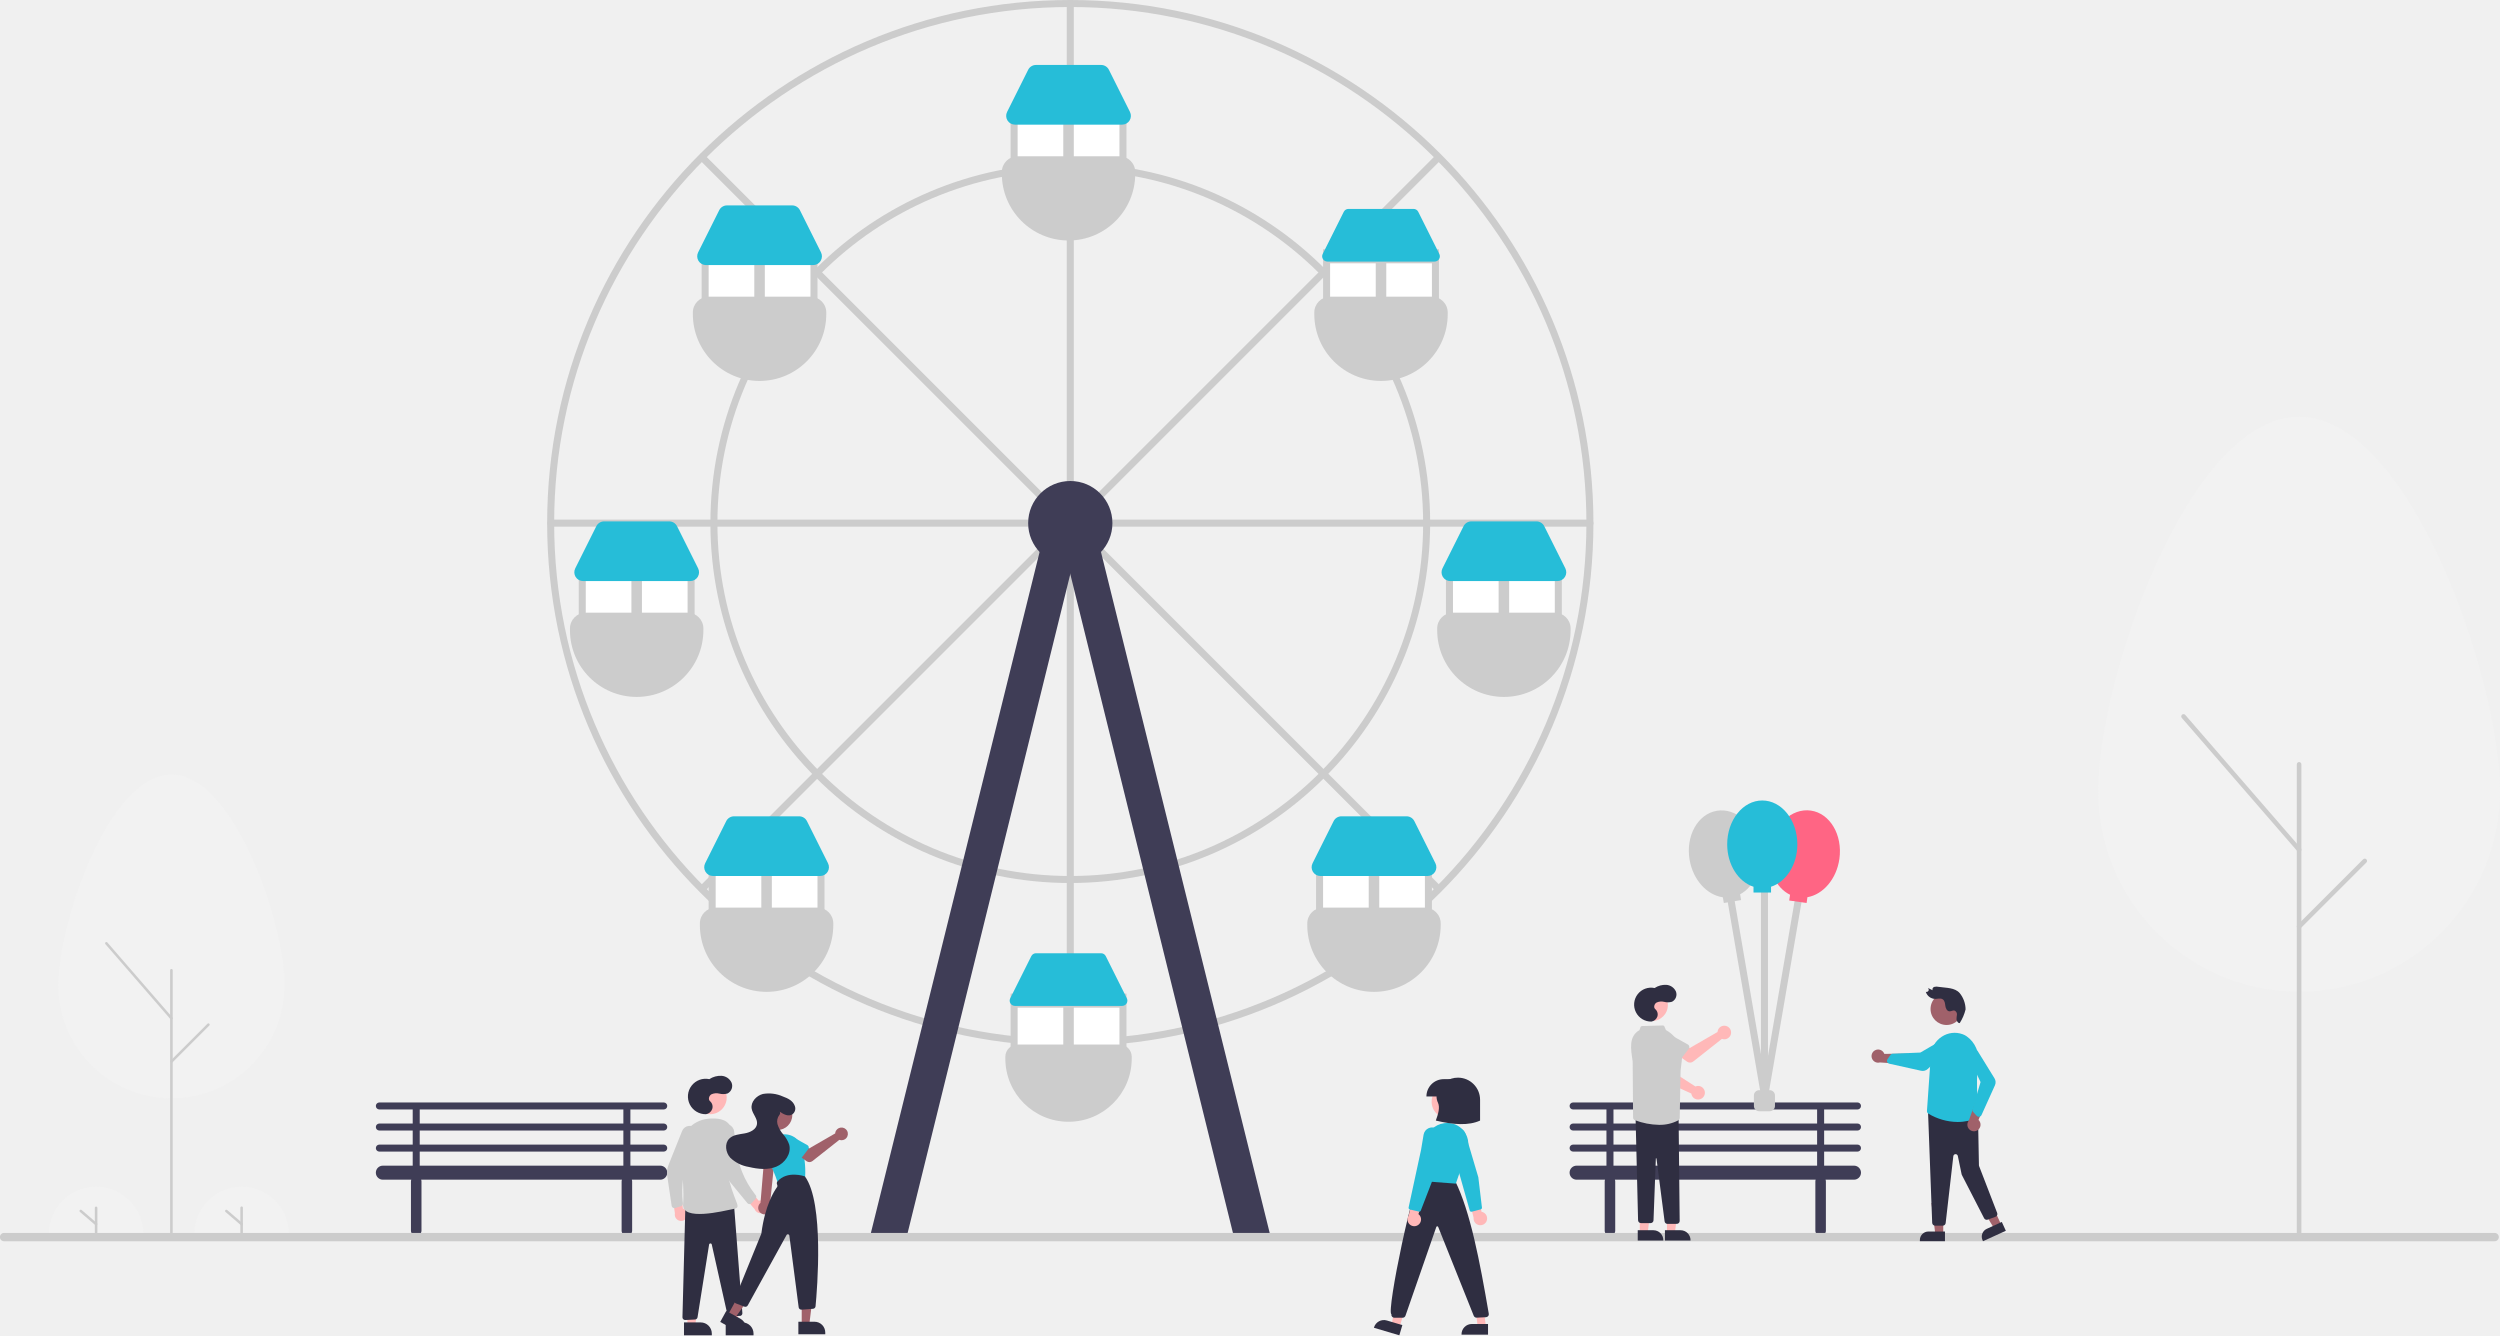
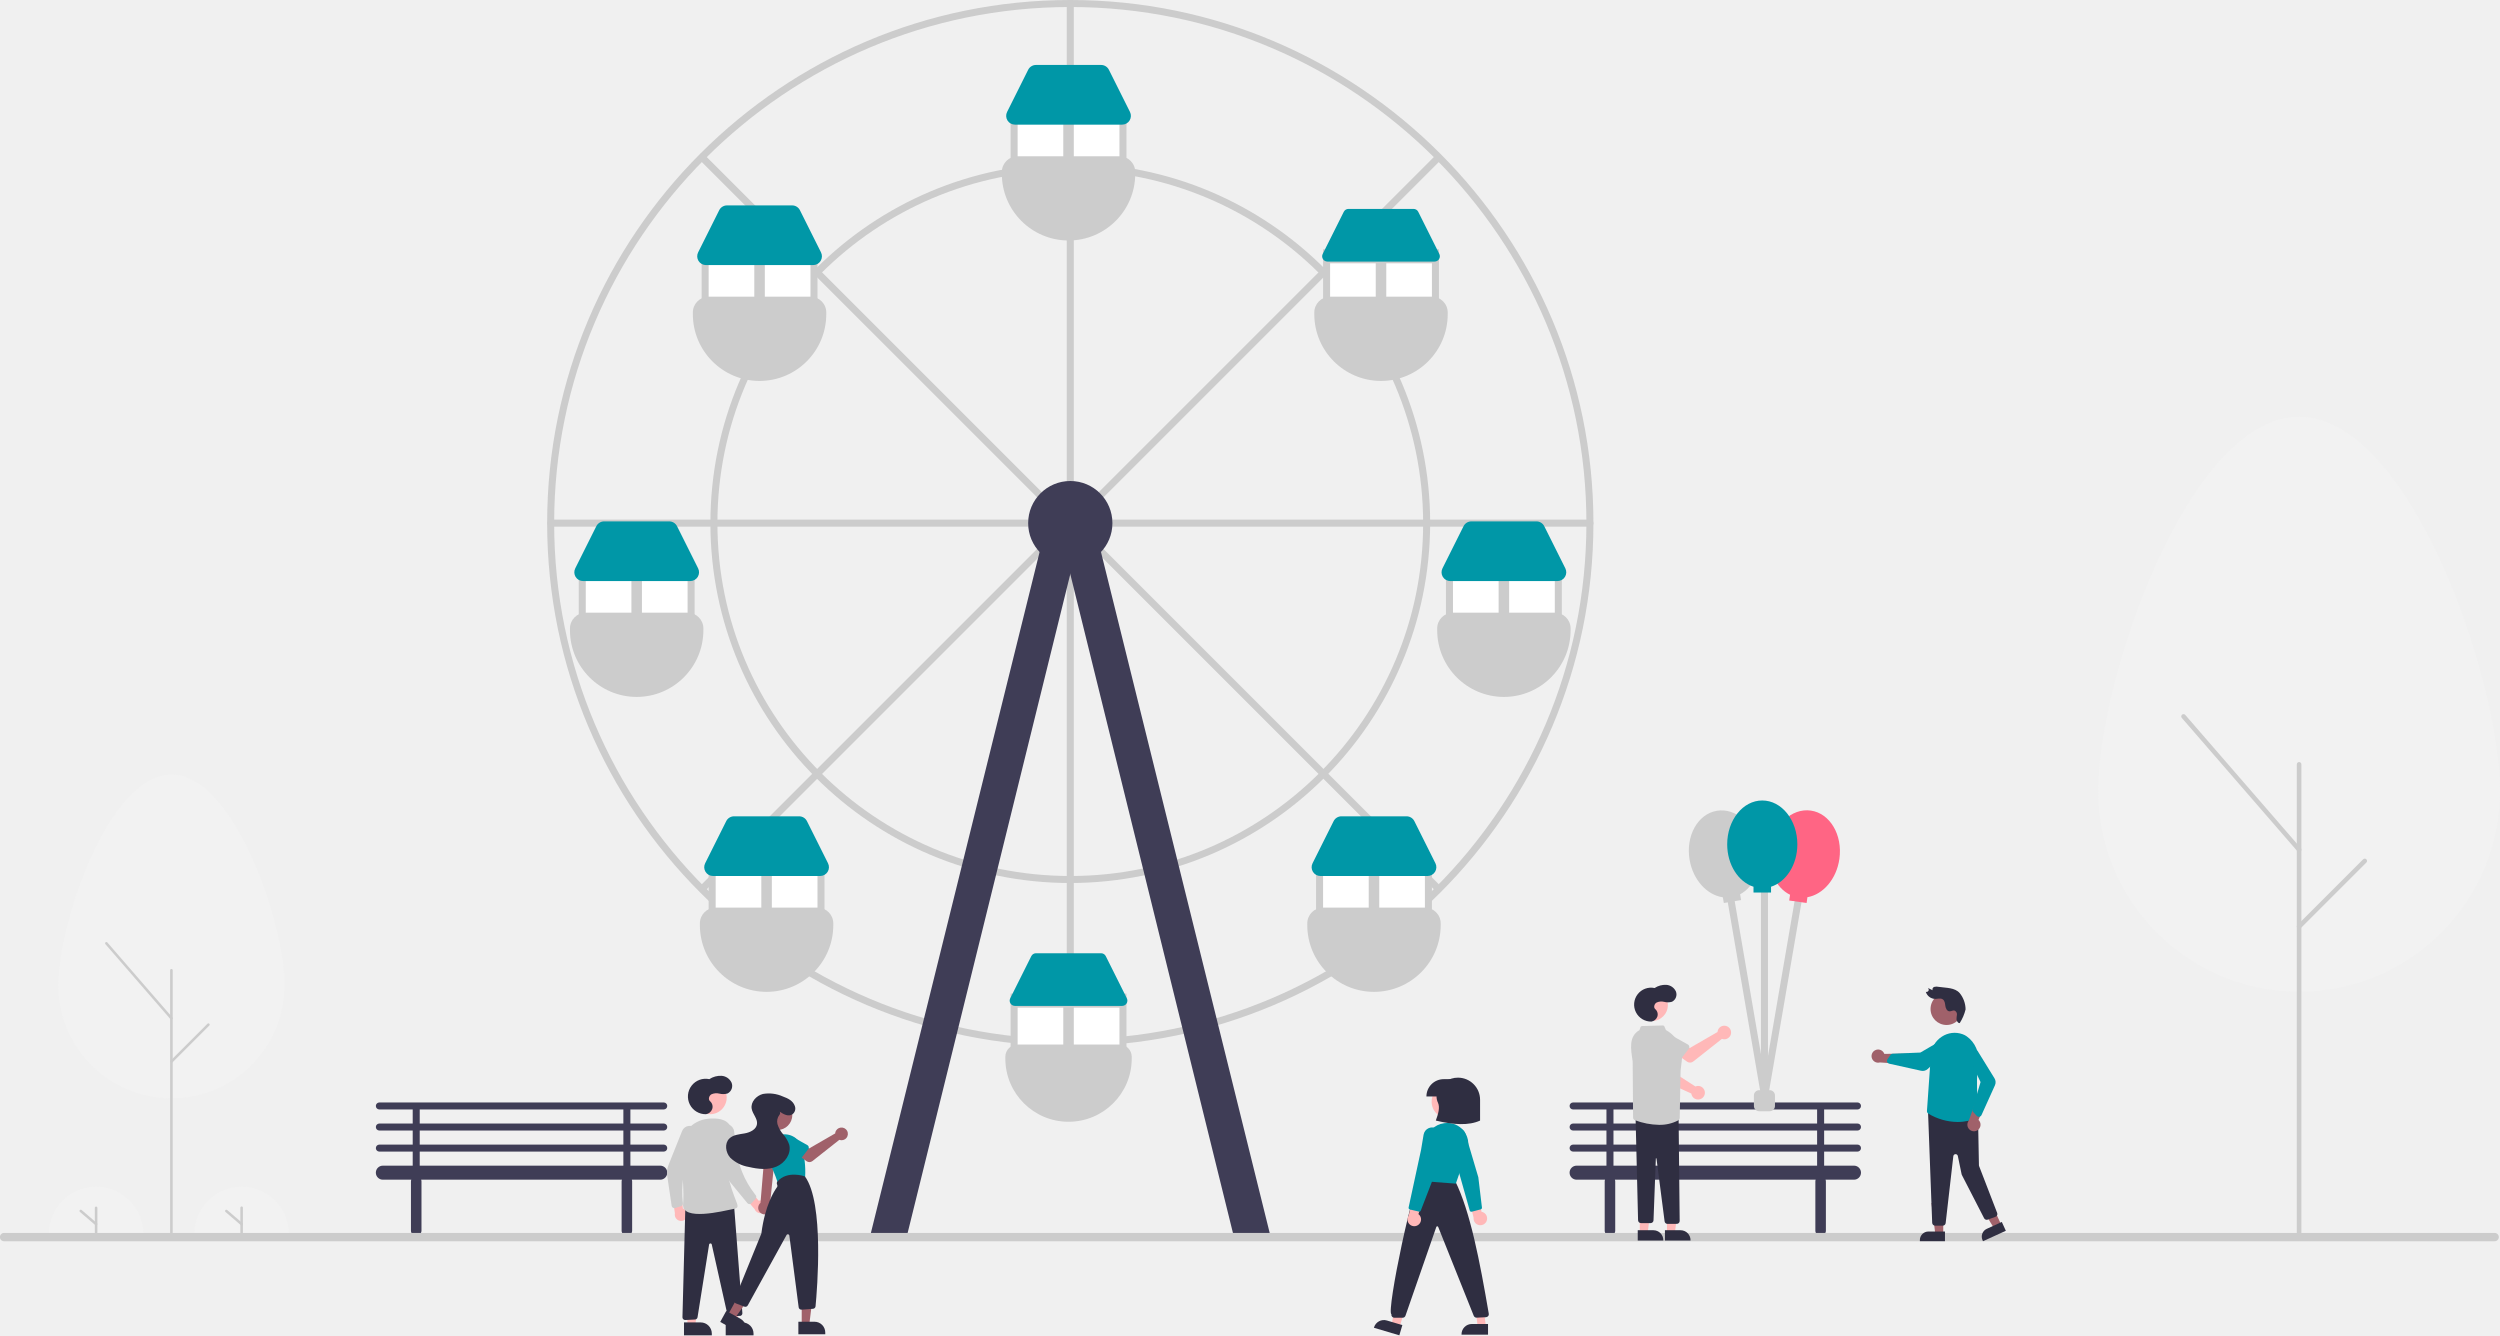
<svg xmlns="http://www.w3.org/2000/svg" data-name="Layer 1" width="712.046" height="380.322" viewBox="0 0 712.046 380.322">
  <path d="M956.023,485.063c0-31.583-25.62-106.527-57.224-106.527S841.575,453.48,841.575,485.063a57.224,57.224,0,0,0,114.448,0Z" transform="translate(-243.9768 -259.8392)" fill="#f2f2f2" />
  <path d="M898.799,611.78a.654.654,0,0,1-.654-.654V477.541a.654.654,0,1,1,1.309,0V611.126A.654.654,0,0,1,898.799,611.78Z" transform="translate(-243.9768 -259.8392)" fill="#ccc" />
  <path d="M898.799,502.499a.653.653,0,0,1-.495-.226l-32.911-37.954a.654.654,0,0,1,.989-.858l32.911,37.954a.655.655,0,0,1-.494,1.083Z" transform="translate(-243.9768 -259.8392)" fill="#ccc" />
  <path d="M898.799,524.403a.654.654,0,0,1-.463-1.117L917.037,504.585a.654.654,0,0,1,.925.925l-18.701,18.701A.652.652,0,0,1,898.799,524.403Z" transform="translate(-243.9768 -259.8392)" fill="#ccc" />
  <path d="M325.023,540.423c0-17.785-14.427-59.987-32.224-59.987S260.575,522.638,260.575,540.423a32.224,32.224,0,0,0,64.448,0Z" transform="translate(-243.9768 -259.8392)" fill="#f2f2f2" />
  <path d="M292.799,611.78a.369.369,0,0,1-.368-.368V536.187a.368.368,0,1,1,.737,0v75.225A.369.369,0,0,1,292.799,611.78Z" transform="translate(-243.9768 -259.8392)" fill="#ccc" />
  <path d="M292.799,550.242a.368.368,0,0,1-.279-.127L273.988,528.742a.369.369,0,0,1,.557-.483l18.533,21.373a.369.369,0,0,1-.278.61Z" transform="translate(-243.9768 -259.8392)" fill="#ccc" />
  <path d="M292.799,562.576a.368.368,0,0,1-.261-.629l10.531-10.531a.368.368,0,0,1,.521.521l-10.531,10.531A.367.367,0,0,1,292.799,562.576Z" transform="translate(-243.9768 -259.8392)" fill="#ccc" />
  <path d="M257.897,611.292a13.453,13.453,0,1,1,26.906,0" transform="translate(-243.9768 -259.8392)" fill="#f2f2f2" />
  <path d="M271.35,611.292a.364.364,0,0,1-.364-.364v-7.09a.364.364,0,0,1,.727,0v7.09A.364.364,0,0,1,271.35,611.292Z" transform="translate(-243.9768 -259.8392)" fill="#ccc" />
  <path d="M271.35,608.856a.362.362,0,0,1-.237-.088l-4.363-3.745a.364.364,0,1,1,.474-.552l4.363,3.745a.364.364,0,0,1-.237.639Z" transform="translate(-243.9768 -259.8392)" fill="#ccc" />
  <path d="M299.346,611.292a13.453,13.453,0,0,1,26.906,0" transform="translate(-243.9768 -259.8392)" fill="#f2f2f2" />
  <path d="M312.799,611.292a.364.364,0,0,1-.364-.364v-7.09a.364.364,0,1,1,.727,0v7.09A.364.364,0,0,1,312.799,611.292Z" transform="translate(-243.9768 -259.8392)" fill="#ccc" />
  <path d="M312.799,608.856a.362.362,0,0,1-.237-.088l-4.363-3.745a.364.364,0,0,1,.474-.552l4.363,3.745a.364.364,0,0,1-.237.639Z" transform="translate(-243.9768 -259.8392)" fill="#ccc" />
  <path d="M548.814,557.839c-82.159,0-149-66.841-149-149s66.841-149,149-149,149,66.841,149,149S630.973,557.839,548.814,557.839Zm0-296c-81.056,0-147,65.944-147,147s65.944,147,147,147,147-65.944,147-147S629.871,261.839,548.814,261.839Z" transform="translate(-243.9768 -259.8392)" fill="#ccc" />
  <path d="M548.814,397.839a1,1,0,0,1-1-1v-136a1,1,0,0,1,2,0v136A1,1,0,0,1,548.814,397.839Z" transform="translate(-243.9768 -259.8392)" fill="#ccc" />
  <path d="M696.814,409.839h-136a1,1,0,0,1,0-2h136a1,1,0,0,1,0,2Z" transform="translate(-243.9768 -259.8392)" fill="#ccc" />
  <path d="M536.814,409.839H400.879a1,1,0,0,1,0-2H536.814a1,1,0,0,1,0,2Z" transform="translate(-243.9768 -259.8392)" fill="#ccc" />
  <path d="M548.814,557.839a1,1,0,0,1-1-1v-136a1,1,0,0,1,2,0v136A1,1,0,0,1,548.814,557.839Z" transform="translate(-243.9768 -259.8392)" fill="#ccc" />
  <path d="M557.631,401.713a1,1,0,0,1-.707-1.707l95.743-95.744a1.0 1,0,1,1,1.414,1.414l-95.743,95.744A.996.996,0,0,1,557.631,401.713Z" transform="translate(-243.9768 -259.8392)" fill="#ccc" />
  <path d="M539.998,401.713a.996.996,0,0,1-.707-.293l-95.744-95.744a1.0 1,0,1,1,1.414-1.414l95.744,95.744a1,1,0,0,1-.707,1.707Z" transform="translate(-243.9768 -259.8392)" fill="#ccc" />
  <path d="M653.375,513.709a.996.996,0,0,1-.707-.293l-95.743-95.744a1.0 1,0,0,1,1.414-1.414l95.743,95.744a1,1,0,0,1-.707,1.707Z" transform="translate(-243.9768 -259.8392)" fill="#ccc" />
  <path d="M444.254,513.709a1,1,0,0,1-.707-1.707l95.744-95.744a1.0 1,0,0,1,1.414,1.414l-95.744,95.744A.996.996,0,0,1,444.254,513.709Z" transform="translate(-243.9768 -259.8392)" fill="#ccc" />
  <path d="M548.814,511.339a102.5,102.5,0,1,1,102.5-102.5A102.616,102.616,0,0,1,548.814,511.339Zm0-203a100.5,100.5,0,1,0,100.5,100.5A100.614,100.614,0,0,0,548.814,308.339Z" transform="translate(-243.9768 -259.8392)" fill="#ccc" />
  <circle cx="304.838" cy="149" r="12" fill="#3f3d56" />
  <polygon points="258.381 351.695 247.838 352 299.295 144.305 308.86 147.223 258.381 351.695" fill="#3f3d56" />
  <polygon points="351.295 351.695 361.838 352 310.381 144.305 300.816 147.223 351.295 351.695" fill="#3f3d56" />
  <rect x="287.838" y="31" width="33" height="18" fill="#ccc" />
  <rect x="289.838" y="35" width="13" height="14" fill="#fff" />
  <rect x="305.838" y="35" width="13" height="14" fill="#fff" />
  <path d="M548.315,328.339a19.022,19.022,0,0,1-19-19v-.5a4.505,4.505,0,0,1,4.5-4.5h29a4.505,4.505,0,0,1,4.5,4.5v.5A19.022,19.022,0,0,1,548.315,328.339Z" transform="translate(-243.9768 -259.8392)" fill="#ccc" />
-   <path d="M563.578,295.339H533.051a2.5,2.5,0,0,1-2.236-3.618l6-12a2.486,2.486,0,0,1,2.236-1.382h18.528a2.486,2.486,0,0,1,2.236,1.382l6,12a2.5,2.5,0,0,1-2.236,3.618Z" transform="translate(-243.9768 -259.8392)" fill="#26bdd8" />
+   <path d="M563.578,295.339H533.051a2.5,2.5,0,0,1-2.236-3.618l6-12a2.486,2.486,0,0,1,2.236-1.382h18.528a2.486,2.486,0,0,1,2.236,1.382l6,12a2.5,2.5,0,0,1-2.236,3.618Z" transform="translate(-243.9768 -259.8392)" fill="#0097a7" />
  <rect x="376.838" y="71" width="33" height="18" fill="#ccc" />
  <rect x="378.838" y="75" width="13" height="14" fill="#fff" />
  <rect x="394.838" y="75" width="13" height="14" fill="#fff" />
  <path d="M637.315,368.339a19.022,19.022,0,0,1-19-19v-.5a4.505,4.505,0,0,1,4.5-4.5h29a4.505,4.505,0,0,1,4.5,4.5v.5A19.022,19.022,0,0,1,637.315,368.339Z" transform="translate(-243.9768 -259.8392)" fill="#ccc" />
-   <path d="M628.051,319.339a1.492,1.492,0,0,0-1.342.829l-6,12a1.5,1.5,0,0,0,1.342,2.171h30.528a1.5,1.5,0,0,0,1.342-2.171l-6-12a1.492,1.492,0,0,0-1.342-.829Z" transform="translate(-243.9768 -259.8392)" fill="#26bdd8" />
+   <path d="M628.051,319.339a1.492,1.492,0,0,0-1.342.829l-6,12a1.5,1.5,0,0,0,1.342,2.171h30.528a1.5,1.5,0,0,0,1.342-2.171l-6-12a1.492,1.492,0,0,0-1.342-.829Z" transform="translate(-243.9768 -259.8392)" fill="#0097a7" />
  <rect x="411.838" y="161" width="33" height="18" fill="#ccc" />
  <rect x="413.838" y="165" width="13" height="14" fill="#fff" />
  <rect x="429.838" y="165" width="13" height="14" fill="#fff" />
  <path d="M672.315,458.339a19.022,19.022,0,0,1-19-19v-.5a4.505,4.505,0,0,1,4.5-4.5h29a4.505,4.505,0,0,1,4.5,4.5v.5A19.022,19.022,0,0,1,672.315,458.339Z" transform="translate(-243.9768 -259.8392)" fill="#ccc" />
-   <path d="M687.578,425.339H657.051a2.5,2.5,0,0,1-2.236-3.618l6-12a2.486,2.486,0,0,1,2.236-1.382h18.528a2.486,2.486,0,0,1,2.236,1.382l6,12a2.5,2.5,0,0,1-2.236,3.618Z" transform="translate(-243.9768 -259.8392)" fill="#26bdd8" />
+   <path d="M687.578,425.339H657.051a2.5,2.5,0,0,1-2.236-3.618l6-12a2.486,2.486,0,0,1,2.236-1.382h18.528a2.486,2.486,0,0,1,2.236,1.382l6,12a2.5,2.5,0,0,1-2.236,3.618Z" transform="translate(-243.9768 -259.8392)" fill="#0097a7" />
  <rect x="374.838" y="245" width="33" height="18" fill="#ccc" />
  <rect x="376.838" y="249" width="13" height="14" fill="#fff" />
  <rect x="392.838" y="249" width="13" height="14" fill="#fff" />
  <path d="M635.315,542.339a19.022,19.022,0,0,1-19-19v-.5a4.505,4.505,0,0,1,4.5-4.5h29a4.505,4.505,0,0,1,4.5,4.5v.5A19.022,19.022,0,0,1,635.315,542.339Z" transform="translate(-243.9768 -259.8392)" fill="#ccc" />
-   <path d="M650.578,509.339H620.051a2.5,2.5,0,0,1-2.236-3.618l6-12a2.486,2.486,0,0,1,2.236-1.382h18.528a2.486,2.486,0,0,1,2.236,1.382l6,12a2.5,2.5,0,0,1-2.236,3.618Z" transform="translate(-243.9768 -259.8392)" fill="#26bdd8" />
+   <path d="M650.578,509.339H620.051a2.5,2.5,0,0,1-2.236-3.618l6-12a2.486,2.486,0,0,1,2.236-1.382h18.528a2.486,2.486,0,0,1,2.236,1.382l6,12a2.5,2.5,0,0,1-2.236,3.618Z" transform="translate(-243.9768 -259.8392)" fill="#0097a7" />
  <rect x="443.815" y="330.839" width="33" height="18" transform="translate(676.6523 419.8392) rotate(-180)" fill="#ccc" />
  <rect x="461.815" y="334.839" width="13" height="14" transform="translate(692.6523 423.8392) rotate(-180)" fill="#fff" />
  <rect x="445.815" y="334.839" width="13" height="14" transform="translate(660.6523 423.8392) rotate(-180)" fill="#fff" />
  <path d="M460.315,368.339a19.022,19.022,0,0,1-19-19v-.5a4.505,4.505,0,0,1,4.5-4.5h29a4.505,4.505,0,0,1,4.5,4.5v.5A19.022,19.022,0,0,1,460.315,368.339Z" transform="translate(-243.9768 -259.8392)" fill="#ccc" />
-   <path d="M475.578,335.339H445.051a2.5,2.5,0,0,1-2.236-3.618l6-12a2.486,2.486,0,0,1,2.236-1.382h18.528a2.486,2.486,0,0,1,2.236,1.382l6,12a2.5,2.5,0,0,1-2.236,3.618Z" transform="translate(-243.9768 -259.8392)" fill="#26bdd8" />
+   <path d="M475.578,335.339H445.051a2.5,2.5,0,0,1-2.236-3.618l6-12a2.486,2.486,0,0,1,2.236-1.382h18.528a2.486,2.486,0,0,1,2.236,1.382l6,12a2.5,2.5,0,0,1-2.236,3.618Z" transform="translate(-243.9768 -259.8392)" fill="#0097a7" />
  <rect x="408.815" y="420.839" width="33" height="18" transform="translate(606.6523 599.8392) rotate(-180)" fill="#ccc" />
  <rect x="426.815" y="424.839" width="13" height="14" transform="translate(622.6523 603.8392) rotate(-180)" fill="#fff" />
  <rect x="410.815" y="424.839" width="13" height="14" transform="translate(590.6523 603.8392) rotate(-180)" fill="#fff" />
  <path d="M425.315,458.339a19.022,19.022,0,0,1-19-19v-.5a4.505,4.505,0,0,1,4.5-4.5h29a4.505,4.505,0,0,1,4.5,4.5v.5A19.022,19.022,0,0,1,425.315,458.339Z" transform="translate(-243.9768 -259.8392)" fill="#ccc" />
-   <path d="M440.578,425.339H410.051a2.5,2.5,0,0,1-2.236-3.618l6-12a2.486,2.486,0,0,1,2.236-1.382h18.528a2.486,2.486,0,0,1,2.236,1.382l6,12a2.5,2.5,0,0,1-2.236,3.618Z" transform="translate(-243.9768 -259.8392)" fill="#26bdd8" />
+   <path d="M440.578,425.339H410.051a2.5,2.5,0,0,1-2.236-3.618l6-12a2.486,2.486,0,0,1,2.236-1.382h18.528a2.486,2.486,0,0,1,2.236,1.382l6,12a2.5,2.5,0,0,1-2.236,3.618Z" transform="translate(-243.9768 -259.8392)" fill="#0097a7" />
  <rect x="445.815" y="504.839" width="33" height="18" transform="translate(680.6523 767.8392) rotate(-180)" fill="#ccc" />
  <rect x="463.815" y="508.839" width="13" height="14" transform="translate(696.6523 771.8392) rotate(-180)" fill="#fff" />
  <rect x="447.815" y="508.839" width="13" height="14" transform="translate(664.6523 771.8392) rotate(-180)" fill="#fff" />
  <path d="M462.315,542.339a19.022,19.022,0,0,1-19-19v-.5a4.505,4.505,0,0,1,4.5-4.5h29a4.505,4.505,0,0,1,4.5,4.5v.5A19.022,19.022,0,0,1,462.315,542.339Z" transform="translate(-243.9768 -259.8392)" fill="#ccc" />
-   <path d="M477.578,509.339H447.051a2.5,2.5,0,0,1-2.236-3.618l6-12a2.486,2.486,0,0,1,2.236-1.382h18.528a2.486,2.486,0,0,1,2.236,1.382l6,12a2.5,2.5,0,0,1-2.236,3.618Z" transform="translate(-243.9768 -259.8392)" fill="#26bdd8" />
+   <path d="M477.578,509.339H447.051a2.5,2.5,0,0,1-2.236-3.618l6-12a2.486,2.486,0,0,1,2.236-1.382h18.528a2.486,2.486,0,0,1,2.236,1.382l6,12a2.5,2.5,0,0,1-2.236,3.618Z" transform="translate(-243.9768 -259.8392)" fill="#0097a7" />
  <rect x="287.838" y="283" width="33" height="18" fill="#ccc" />
  <rect x="289.838" y="287" width="13" height="14" fill="#fff" />
  <rect x="305.838" y="287" width="13" height="14" fill="#fff" />
  <path d="M533.815,557.339a3.504,3.504,0,0,0-3.5,3.5v.5a18,18,0,0,0,36,0v-.5a3.504,3.504,0,0,0-3.5-3.5Z" transform="translate(-243.9768 -259.8392)" fill="#ccc" />
-   <path d="M539.051,531.339a1.492,1.492,0,0,0-1.342.829l-6,12a1.5,1.5,0,0,0,1.342,2.171h30.528a1.5,1.5,0,0,0,1.342-2.171l-6-12a1.492,1.492,0,0,0-1.342-.829Z" transform="translate(-243.9768 -259.8392)" fill="#26bdd8" />
+   <path d="M539.051,531.339a1.492,1.492,0,0,0-1.342.829l-6,12a1.5,1.5,0,0,0,1.342,2.171h30.528a1.5,1.5,0,0,0,1.342-2.171l-6-12a1.492,1.492,0,0,0-1.342-.829Z" transform="translate(-243.9768 -259.8392)" fill="#0097a7" />
  <path d="M773.023,581.839a1,1,0,0,0,0-2h-9.5v-4h9.5a1,1,0,0,0,0-2h-81a1,1,0,1,0,0,2h9.5v4h-9.5a1,1,0,1,0,0,2h9.5v4h-9.5a1,1,0,1,0,0,2h9.5v4h-8.5a2,2,0,1,0,0,4H701.115a1.491,1.491,0,0,0-.092.5v14a1.5,1.5,0,0,0,3,0v-14a1.491,1.491,0,0,0-.092-.5H761.115a1.491,1.491,0,0,0-.092.5v14a1.5,1.5,0,0,0,3,0v-14a1.491,1.491,0,0,0-.092-.5h8.092a2,2,0,0,0,0-4h-8.5v-4h9.5a1,1,0,0,0,0-2h-9.5v-4Zm-69.5-6h58v4h-58Zm58,16h-58v-4h58Zm0-6h-58v-4h58Z" transform="translate(-243.9768 -259.8392)" fill="#3f3d56" />
  <path d="M433.023,581.839a1,1,0,0,0,0-2h-9.5v-4h9.5a1,1,0,0,0,0-2h-81a1,1,0,0,0,0,2h9.5v4h-9.5a1,1,0,0,0,0,2h9.5v4h-9.5a1,1,0,0,0,0,2h9.5v4h-8.5a2,2,0,0,0,0,4H361.115a1.491,1.491,0,0,0-.092.5v14a1.5,1.5,0,0,0,3,0v-14a1.491,1.491,0,0,0-.092-.5H421.115a1.491,1.491,0,0,0-.092.5v14a1.5,1.5,0,0,0,3,0v-14a1.491,1.491,0,0,0-.092-.5h8.092a2,2,0,0,0,0-4h-8.5v-4h9.5a1,1,0,0,0,0-2h-9.5v-4Zm-69.5-6h58v4h-58Zm58,16h-58v-4h58Zm0-6h-58v-4h58Z" transform="translate(-243.9768 -259.8392)" fill="#3f3d56" />
  <path d="M748.023,576.339h-3a1.502,1.502,0,0,1-1.5-1.5v-3a1.502,1.502,0,0,1,1.5-1.5h3a1.502,1.502,0,0,1,1.5,1.5v3A1.502,1.502,0,0,1,748.023,576.339Z" transform="translate(-243.9768 -259.8392)" fill="#ccc" />
  <path d="M746.58,573.033a.966.966,0,0,1-.171-.015 1.0 1,0,0,1-.816-1.155l9.89-57.546a1,1,0,0,1,1.971.339L747.564,572.203A1,1,0,0,1,746.58,573.033Z" transform="translate(-243.9768 -259.8392)" fill="#ccc" />
  <path d="M746.577,573.033a1,1,0,0,1-.984-.831l-9.889-57.546a1,1,0,0,1,1.971-.339l9.889,57.546a1.0 1,0,0,1-.816,1.155A.968.968,0,0,1,746.577,573.033Z" transform="translate(-243.9768 -259.8392)" fill="#ccc" />
  <path d="M767.869,504.467c.964-6.829-2.683-12.991-8.147-13.762s-10.674,4.14-11.638,10.969c-.813,5.76,1.66,11.031,5.731,13.007l-.232,1.642,4.946.698.232-1.642C763.22,514.607,767.056,510.227,767.869,504.467Z" transform="translate(-243.9768 -259.8392)" fill="#ff6584" />
  <path d="M744.902,501.36c-1.183-6.795-6.549-11.535-11.985-10.588s-8.883,7.222-7.699,14.017c.998,5.73,4.973,9.985,9.454,10.614l.285,1.634,4.921-.857-.285-1.634C743.598,512.438,745.9,507.09,744.902,501.36Z" transform="translate(-243.9768 -259.8392)" fill="#ccc" />
  <path d="M746.523,571.839a1,1,0,0,1-1-1V511.681a1,1,0,1,1,2,0v59.158A1,1,0,0,1,746.523,571.839Z" transform="translate(-243.9768 -259.8392)" fill="#ccc" />
-   <path d="M755.894,500.318c0-6.897-4.473-12.488-9.99-12.488s-9.99,5.591-9.99,12.488c0,5.817,3.186,10.69,7.493,12.079V514.055h4.995V512.397C752.708,511.009,755.894,506.135,755.894,500.318Z" transform="translate(-243.9768 -259.8392)" fill="#26bdd8" />
+   <path d="M755.894,500.318c0-6.897-4.473-12.488-9.99-12.488s-9.99,5.591-9.99,12.488c0,5.817,3.186,10.69,7.493,12.079V514.055h4.995V512.397C752.708,511.009,755.894,506.135,755.894,500.318Z" transform="translate(-243.9768 -259.8392)" fill="#0097a7" />
  <path d="M954.462,613.376h-709.294a1.191,1.191,0,1,1,0-2.381h709.294a1.191,1.191,0,1,1,0,2.381Z" transform="translate(-243.9768 -259.8392)" fill="#ccc" />
  <polygon points="553.475 351.407 551.2 351.406 550.118 342.633 553.475 342.633 553.475 351.407" fill="#a0616a" />
  <path d="M549.251,350.757H553.962a0,0,0,0,1,0,0v2.762a0,0,0,0,1,0,0h-7.148a0,0,0,0,1,0,0v-.324A2.438,2.438,0,0,1,549.251,350.757Z" fill="#2f2e41" />
  <polygon points="569.978 348.83 567.909 349.775 563.28 342.245 566.333 340.85 569.978 348.83" fill="#a0616a" />
  <path d="M810.315,609.236h4.711a0,0,0,0,1,0,0v2.762a0,0,0,0,1,0,0H807.877a0,0,0,0,1,0,0v-.324A2.438,2.438,0,0,1,810.315,609.236Z" transform="translate(-424.3187 132.4835) rotate(-24.54855)" fill="#2f2e41" />
  <path d="M797.307,608.932h-2.173a.838.838,0,0,1-.833-.774L793.116,576.515a.835.835,0,0,1,.914-.891l12.567,1.335a.835.835,0,0,1,.754.815l.263,13.958a.648.648,0,0,0,.043.221l5.155,13.368a.835.835,0,0,1-.49,1.084l-2.202.811a.835.835,0,0,1-1.031-.401l-6.332-12.313a.831.831,0,0,1-.075-.212l-1.082-5.212a.649.649,0,0,0-1.281.058l-2.182,19.058A.835.835,0,0,1,797.307,608.932Z" transform="translate(-243.9768 -259.8392)" fill="#2f2e41" />
  <circle cx="554.412" cy="287.377" r="4.557" fill="#a0616a" />
-   <path d="M801.53,579.402a16.478,16.478,0,0,1-8.329-2.38h0a.829.829,0,0,1-.393-.768l1.108-15.839a6.867,6.867,0,0,1,3.132-5.316,6.61,6.61,0,0,1,5.899-.703,4.655,4.655,0,0,1,1.2.622,7.921,7.921,0,0,1,3.246,7.553c-.813,6.163.108,14.476.216,15.404l.008.067-.061.028A14.293,14.293,0,0,1,801.53,579.402Z" transform="translate(-243.9768 -259.8392)" fill="#26bdd8" />
+   <path d="M801.53,579.402a16.478,16.478,0,0,1-8.329-2.38h0a.829.829,0,0,1-.393-.768l1.108-15.839a6.867,6.867,0,0,1,3.132-5.316,6.61,6.61,0,0,1,5.899-.703,4.655,4.655,0,0,1,1.2.622,7.921,7.921,0,0,1,3.246,7.553c-.813,6.163.108,14.476.216,15.404l.008.067-.061.028A14.293,14.293,0,0,1,801.53,579.402Z" transform="translate(-243.9768 -259.8392)" fill="#0097a7" />
  <path d="M807.331,581.665a1.866,1.866,0,0,0,.149-2.857l2.674-6.067-3.397.576-2.018,5.673a1.876,1.876,0,0,0,2.593,2.675Z" transform="translate(-243.9768 -259.8392)" fill="#a0616a" />
-   <path d="M807.587,577.917a.832.832,0,0,1-.614-.271l-.997-1.087a.839.839,0,0,1-.185-.801l2.283-7.727L804.6,560.737a1.546,1.546,0,0,1-.106-1.029,1.542,1.542,0,0,1,2.855-.365l4.696,7.619a2.124,2.124,0,0,1,.128,1.991l-3.824,8.472a.833.833,0,0,1-.629.481A.847.847,0,0,1,807.587,577.917Z" transform="translate(-243.9768 -259.8392)" fill="#26bdd8" />
+   <path d="M807.587,577.917a.832.832,0,0,1-.614-.271l-.997-1.087a.839.839,0,0,1-.185-.801l2.283-7.727L804.6,560.737a1.546,1.546,0,0,1-.106-1.029,1.542,1.542,0,0,1,2.855-.365l4.696,7.619a2.124,2.124,0,0,1,.128,1.991l-3.824,8.472a.833.833,0,0,1-.629.481A.847.847,0,0,1,807.587,577.917Z" transform="translate(-243.9768 -259.8392)" fill="#0097a7" />
  <path d="M802.143,551.234c-.473.081-.861-.577-.92-1.039a8.139,8.139,0,0,1,.128-1.365,1.12,1.12,0,0,0-.676-1.154c-.5-.143-.964.259-1.477.21-.714-.067-1.072-.903-1.159-1.579s-.154-1.476-.773-1.862c-.616-.384-1.379-.105-2.087-.093a2.851,2.851,0,0,1-2.695-2.019.679.679,0,0,0,.774-.31.687.687,0,0,0-.207-.812l1.357.664a.729.729,0,0,1,.48-.95,2.563,2.563,0,0,1,1.259-.013c2.124.33,4.585.167,5.994,1.787a7.507,7.507,0,0,1,1.67,4.638A12.874,12.874,0,0,1,802.143,551.234Z" transform="translate(-243.9768 -259.8392)" fill="#2f2e41" />
  <path d="M777.981,559.002a1.866,1.866,0,0,1,2.681.997l6.63-.048-1.876,2.89-6.008-.398a1.876,1.876,0,0,1-1.427-3.441Z" transform="translate(-243.9768 -259.8392)" fill="#a0616a" />
-   <path d="M781.431,562.151a.832.832,0,0,1,.14-.657l.861-1.198a.839.839,0,0,1,.746-.345l7.755-.325,6.708-3.904a1.546,1.546,0,0,1,.986-.313,1.542,1.542,0,0,1,.939,2.72l-6.502,6.151a2.124,2.124,0,0,1-1.923.531l-9.074-2.016a.833.833,0,0,1-.599-.518A.849.849,0,0,1,781.431,562.151Z" transform="translate(-243.9768 -259.8392)" fill="#26bdd8" />
+   <path d="M781.431,562.151a.832.832,0,0,1,.14-.657l.861-1.198a.839.839,0,0,1,.746-.345l7.755-.325,6.708-3.904a1.546,1.546,0,0,1,.986-.313,1.542,1.542,0,0,1,.939,2.72l-6.502,6.151a2.124,2.124,0,0,1-1.923.531l-9.074-2.016a.833.833,0,0,1-.599-.518A.849.849,0,0,1,781.431,562.151Z" transform="translate(-243.9768 -259.8392)" fill="#0097a7" />
  <path d="M667.43,607.509a1.921,1.921,0,0,0-1.496-2.537l-1.152-6.728-2.589,2.424,1.491,6.018a1.931,1.931,0,0,0,3.746.824Z" transform="translate(-243.9768 -259.8392)" fill="#ffb8b8" />
-   <path d="M665.709,604.29l-2.542.667a.48.48,0,0,1-.581-.332l-4.568-16.185-1.38-4.129a2.487,2.487,0,0,1,2.657-3.257h0a2.485,2.485,0,0,1,2.087,1.763l3.65,12.339,1.031,8.616a.48.48,0,0,1-.251.479A.47.47,0,0,1,665.709,604.29Z" transform="translate(-243.9768 -259.8392)" fill="#26bdd8" />
+   <path d="M665.709,604.29l-2.542.667a.48.48,0,0,1-.581-.332l-4.568-16.185-1.38-4.129a2.487,2.487,0,0,1,2.657-3.257h0a2.485,2.485,0,0,1,2.087,1.763l3.65,12.339,1.031,8.616a.48.48,0,0,1-.251.479A.47.47,0,0,1,665.709,604.29Z" transform="translate(-243.9768 -259.8392)" fill="#0097a7" />
  <circle cx="412.442" cy="313.793" r="4.692" fill="#ffb8b8" />
  <polygon points="398.628 377.976 396.383 377.308 397.891 368.332 401.204 369.318 398.628 377.976" fill="#ffb8b8" />
  <path d="M642.53,640.161l-7.238-2.153.027-.092a2.939,2.939,0,0,1,3.655-1.979l0,0,4.42,1.315Z" transform="translate(-243.9768 -259.8392)" fill="#2f2e41" />
  <polygon points="423.22 377.861 420.878 377.86 419.764 368.827 422.074 368.828 423.22 377.861" fill="#ffb8b8" />
  <path d="M667.794,639.97l-7.551-0V639.874a2.939,2.939,0,0,1,2.939-2.939h0l4.612 0Z" transform="translate(-243.9768 -259.8392)" fill="#2f2e41" />
  <path d="M643.468,635.159h-2.351a.86.86,0,0,1-.845-1.015c-1.499-.667,6.574-39.386,8.482-38.635l.063-.09,9.606.784c4.303,8.611,7.026,22.86,9.575,37.735a.86.86,0,0,1-.791,1.07l-2.642.128a.856.856,0,0,1-.84-.539L653.601,609.292a.274.274,0,0,0-.273-.18.281.281,0,0,0-.264.192l-8.784,25.277A.86.86,0,0,1,643.468,635.159Z" transform="translate(-243.9768 -259.8392)" fill="#2f2e41" />
-   <path d="M658.623,596.96l-.073-.005-10.227-.772,1.794-11.41a5.974,5.974,0,0,1,5.104-5.008h0q.118-.017.237-.032a5.903,5.903,0,0,1,5.365,2.147,5.977,5.977,0,0,1,1.023,5.763Z" transform="translate(-243.9768 -259.8392)" fill="#26bdd8" />
+   <path d="M658.623,596.96l-.073-.005-10.227-.772,1.794-11.41a5.974,5.974,0,0,1,5.104-5.008h0q.118-.017.237-.032a5.903,5.903,0,0,1,5.365,2.147,5.977,5.977,0,0,1,1.023,5.763Z" transform="translate(-243.9768 -259.8392)" fill="#0097a7" />
  <path d="M665.529,578.999c-3.226,1.476-7.603,1.212-12.607,0,.692-1.897,1.232-3.729.62-5.074a4.096,4.096,0,0,1-.134-3.279,6.306,6.306,0,0,1,5.818-3.873h0a6.304,6.304,0,0,1,6.304,6.304Z" transform="translate(-243.9768 -259.8392)" fill="#2f2e41" />
  <path d="M411.204,307.363h3.472a0,0,0,0,1,0,0v4.933a0,0,0,0,1,0,0h-8.405a0,0,0,0,1,0,0v0A4.933,4.933,0,0,1,411.204,307.363Z" fill="#2f2e41" />
  <path d="M648.101,608.571a1.921,1.921,0,0,0-.132-2.942l2.136-6.483-3.424.928-1.503,6.014a1.931,1.931,0,0,0,2.923,2.483Z" transform="translate(-243.9768 -259.8392)" fill="#ffb8b8" />
-   <path d="M648.09,604.921l-2.558-.602a.48.48,0,0,1-.357-.565l3.549-16.439.716-4.294a2.487,2.487,0,0,1,3.873-1.633h0a2.485,2.485,0,0,1,1.017,2.536l-2.558,12.611-3.127,8.094a.48.48,0,0,1-.446.305A.47.47,0,0,1,648.09,604.921Z" transform="translate(-243.9768 -259.8392)" fill="#26bdd8" />
+   <path d="M648.09,604.921l-2.558-.602a.48.48,0,0,1-.357-.565l3.549-16.439.716-4.294a2.487,2.487,0,0,1,3.873-1.633h0a2.485,2.485,0,0,1,1.017,2.536l-2.558,12.611-3.127,8.094a.48.48,0,0,1-.446.305A.47.47,0,0,1,648.09,604.921Z" transform="translate(-243.9768 -259.8392)" fill="#0097a7" />
  <path d="M727.156,569.193a1.941,1.941,0,0,0-.289.099L719.18,564.333l.106-2.22-3.329-.598-.57,3.911a1.476,1.476,0,0,0,.847,1.555l9.467,4.321a1.936,1.936,0,1,0,1.454-2.111Z" transform="translate(-243.9768 -259.8392)" fill="#ffb8b8" />
  <path d="M718.866,564.197l-4.122-.761a.83.83,0,0,1-.635-1.085l1.353-3.954a2.305,2.305,0,0,1,4.531.85l-.147,4.163a.83.83,0,0,1-.98.787Z" transform="translate(-243.9768 -259.8392)" fill="#3f3d56" />
  <path d="M733.201,553.472a1.941,1.941,0,0,0-.044.302l-7.923,4.571-1.926-1.109-2.053,2.688,3.219,2.294a1.476,1.476,0,0,0,1.77-.043l8.17-6.445a1.936,1.936,0,1,0-1.213-2.258Z" transform="translate(-243.9768 -259.8392)" fill="#ffb8b8" />
  <path d="M724.968,558.561l-2.561,3.319a.83.83,0,0,1-1.255.069l-2.899-3.01a2.305,2.305,0,0,1,2.827-3.642l3.636,2.033a.83.83,0,0,1,.252,1.231Z" transform="translate(-243.9768 -259.8392)" fill="#ccc" />
  <circle cx="470.505" cy="286.268" r="4.53" fill="#ffb8b8" />
  <polygon points="474.782 351.13 477.043 351.13 478.118 342.408 474.781 342.408 474.782 351.13" fill="#ffb8b8" />
  <path d="M718.182,610.231l4.453-0h0a2.838,2.838,0,0,1,2.838,2.838v.092l-7.291 0Z" transform="translate(-243.9768 -259.8392)" fill="#2f2e41" />
  <polygon points="467.035 351.13 469.296 351.13 470.372 342.408 467.035 342.408 467.035 351.13" fill="#ffb8b8" />
  <path d="M710.435,610.231l4.453-0h0a2.838,2.838,0,0,1,2.838,2.838v.092l-7.291 0Z" transform="translate(-243.9768 -259.8392)" fill="#2f2e41" />
  <path d="M718.08,607.659l-2.306-17.845a.091.091,0,0,0-.093-.086.088.088,0,0,0-.091.089l-.663,17.586a.827.827,0,0,1-.829.799h-2.739a.825.825,0,0,1-.83-.81l-.711-29.301,12.257.122.306,29.395a.831.831,0,0,1-.291.612.819.819,0,0,1-.638.192l-2.656.007A.831.831,0,0,1,718.08,607.659Z" transform="translate(-243.9768 -259.8392)" fill="#2f2e41" />
  <path d="M709.636,578.892a.829.829,0,0,1-.524-.651l-.122-16.103c-.542-3.585-1.182-7.099,1.952-8.915l.276-.829a.463.463,0,0,1,.424-.315l5.947-.17a.457.457,0,0,1,.437.279l.442,1.032.157.09a8.745,8.745,0,0,1,4.352,8.634l-.34,2.871-.242,13.416a.837.837,0,0,1-.436.717,11.284,11.284,0,0,1-5.453,1.269A20.427,20.427,0,0,1,709.636,578.892Z" transform="translate(-243.9768 -259.8392)" fill="#ccc" />
  <path d="M714.335,550.805a4.833,4.833,0,1,1,.906-9.559,5.556,5.556,0,0,1,3.315-.908,3.25,3.25,0,0,1,2.743,1.874,2.321,2.321,0,0,1-1.112,2.947,4.192,4.192,0,0,1-2.212.032,3.298,3.298,0,0,0-2.187.193c-.643.381-.932,1.403-.356,1.879a1.981,1.981,0,0,1,.569,2.18A2.167,2.167,0,0,1,714.335,550.805Z" transform="translate(-243.9768 -259.8392)" fill="#2f2e41" />
  <polygon points="207.665 377.775 209.869 377.775 210.917 369.275 207.664 369.275 207.665 377.775" fill="#ffb8b8" />
  <path d="M450.67,640.161l-0-3.676,4.75-0a3.18,3.18,0,0,1,3.176,3.176v.5Z" transform="translate(-243.9768 -259.8392)" fill="#2f2e41" />
  <polygon points="195.787 377.775 197.99 377.775 199.038 369.275 195.786 369.275 195.787 377.775" fill="#ffb8b8" />
  <path d="M438.792,640.161l-0-3.676,4.75-0a3.18,3.18,0,0,1,3.176,3.176v.5Z" transform="translate(-243.9768 -259.8392)" fill="#2f2e41" />
  <circle cx="202.241" cy="312.615" r="4.734" fill="#ffb8b8" />
  <path d="M462.406,603.33a1.808,1.808,0,0,0-2.331-1.5l-2.646-3.172-2.32,1.138,3.799,4.427a1.817,1.817,0,0,0,3.497-.893Z" transform="translate(-243.9768 -259.8392)" fill="#ffb8b8" />
  <path d="M439.634,606.538a1.808,1.808,0,0,0-1.163-2.516l-.531-4.096-2.568-.284.831,5.774a1.817,1.817,0,0,0,3.43,1.122Z" transform="translate(-243.9768 -259.8392)" fill="#ffb8b8" />
  <path d="M442.261,581.396h0a2.329,2.329,0,0,0-4.0.565l-3.881,9.684a6.016,6.016,0,0,0-.366,3.122l1.264,8.512a.771.771,0,0,0,.989.624l1.665-.511a.771.771,0,0,0,.539-.827v0a28.009,28.009,0,0,1,2.248-14.695l1.829-4.092A2.329,2.329,0,0,0,442.261,581.396Z" transform="translate(-243.9768 -259.8392)" fill="#ccc" />
  <path d="M445.065,577.188a5.051,5.051,0,1,1,.947-9.99,5.806,5.806,0,0,1,3.465-.949,3.396,3.396,0,0,1,2.867,1.959,2.425,2.425,0,0,1-1.162,3.08,4.381,4.381,0,0,1-2.312.033,3.447,3.447,0,0,0-2.285.202c-.672.398-.974,1.466-.372,1.964a2.07,2.07,0,0,1,.595,2.278A2.264,2.264,0,0,1,445.065,577.188Z" transform="translate(-243.9768 -259.8392)" fill="#2f2e41" />
  <path d="M439.191,603.143l-.84,31.871a.771.771,0,0,0,.81.79l2.767-.141a.771.771,0,0,0,.722-.649l3.291-20.701a.386.386,0,0,1,.757-.024l4.454,19.931a.771.771,0,0,0,1.011.558l2.746-.168a.771.771,0,0,0,.511-.781l-2.397-30.989Z" transform="translate(-243.9768 -259.8392)" fill="#2f2e41" />
  <path d="M437.843,588.005a8.688,8.688,0,0,1,7.928-9.542c2.085-.148,5.323-.201,6.39,2.532,3.215,8.234-2.413,8.034-.474,15.167s3.651,7.542.991,8.058-14.624,3.556-14.133-1.465C438.846,599.669,438.305,592.823,437.843,588.005Z" transform="translate(-243.9768 -259.8392)" fill="#ccc" />
  <path d="M451.591,580.158h0a2.329,2.329,0,0,0-3.141,2.54l1.511,9.444a9.229,9.229,0,0,0,1.979,4.396l4.908,5.98a.771.771,0,0,0,1.169.027l1.166-1.295a.771.771,0,0,0,.038-.987l-.343-.446a25.966,25.966,0,0,1-5.213-12.757l-.601-5.009A2.329,2.329,0,0,0,451.591,580.158Z" transform="translate(-243.9768 -259.8392)" fill="#ccc" />
  <path d="M462.632,605.525a1.857,1.857,0,0,0,.664-2.768l1.388-13.574h-3l-1.103,13.254a1.867,1.867,0,0,0,2.051,3.088Z" transform="translate(-243.9768 -259.8392)" fill="#a0616a" />
  <circle cx="221.41" cy="317.607" r="4.245" fill="#a0616a" />
-   <path d="M466.186,597.087a.776.776,0,0,1-.748-.57,42.927,42.927,0,0,0-2.63-6.21,5.144,5.144,0,0,1,2.921-7.102h0a5.141,5.141,0,0,1,6.607,3.275,25.443,25.443,0,0,1,.963,8.485.78.78,0,0,1-.611.72l-6.335,1.383A.774.774,0,0,1,466.186,597.087Z" transform="translate(-243.9768 -259.8392)" fill="#26bdd8" />
+   <path d="M466.186,597.087a.776.776,0,0,1-.748-.57,42.927,42.927,0,0,0-2.63-6.21,5.144,5.144,0,0,1,2.921-7.102h0a5.141,5.141,0,0,1,6.607,3.275,25.443,25.443,0,0,1,.963,8.485.78.78,0,0,1-.611.72l-6.335,1.383A.774.774,0,0,1,466.186,597.087Z" transform="translate(-243.9768 -259.8392)" fill="#0097a7" />
  <polygon points="228.344 377.557 230.463 377.557 231.471 369.384 228.343 369.384 228.344 377.557" fill="#a0616a" />
  <path d="M479.026,639.863H471.367l-0-3.573h4.587a3.072,3.072,0,0,1,3.072,3.073Z" transform="translate(-243.9768 -259.8392)" fill="#2f2e41" />
  <polygon points="207.156 374.811 209.013 375.832 213.834 369.156 211.094 367.649 207.156 374.811" fill="#a0616a" />
  <path d="M455.82,640.043l-6.712-3.69,1.721-3.131,4.019,2.21a3.073,3.073,0,0,1,1.212,4.173Z" transform="translate(-243.9768 -259.8392)" fill="#2f2e41" />
  <path d="M472.222,632.86a.778.778,0,0,1-.771-.678l-2.65-20.42a.432.432,0,0,0-.807-.153l-11.044,20.036a.782.782,0,0,1-.958.352l-2.407-.917a.778.778,0,0,1-.443-1.02l7.65-18.793a.599.599,0,0,0,.039-.149c1.036-8.02,3.673-12.098,4.456-13.157a.602.602,0,0,0,.086-.548l-.108-.323a.777.777,0,0,1,.15-.756c2.823-3.215,7.742-1.461,7.791-1.443l.025.009.015.021c5.516,7.565,3.477,32.137,3.012,36.985a.776.776,0,0,1-.714.7l-3.262.251C472.262,632.859,472.242,632.86,472.222,632.86Z" transform="translate(-243.9768 -259.8392)" fill="#2f2e41" />
  <path d="M481.889,582.377a1.818,1.818,0,0,0-.041.283l-7.424,4.283-1.805-1.039-1.924,2.519,3.016,2.15a1.383,1.383,0,0,0,1.659-.04l7.656-6.04a1.814,1.814,0,1,0-1.136-2.116Z" transform="translate(-243.9768 -259.8392)" fill="#a0616a" />
-   <path d="M474.175,587.146l-2.4,3.11a.778.778,0,0,1-1.176.064l-2.716-2.821a2.16,2.16,0,0,1,2.649-3.412l3.407,1.905a.778.778,0,0,1,.236,1.154Z" transform="translate(-243.9768 -259.8392)" fill="#26bdd8" />
-   <path d="M464.875,592.549l-3.865-.698a.778.778,0,0,1-.599-1.014l1.253-3.71a2.16,2.16,0,0,1,4.249.78l-.122,3.902a.778.778,0,0,1-.916.741Z" transform="translate(-243.9768 -259.8392)" fill="#26bdd8" />
+   <path d="M474.175,587.146l-2.4,3.11a.778.778,0,0,1-1.176.064l-2.716-2.821a2.16,2.16,0,0,1,2.649-3.412l3.407,1.905a.778.778,0,0,1,.236,1.154Z" transform="translate(-243.9768 -259.8392)" fill="#0097a7" />
+   <path d="M464.875,592.549l-3.865-.698a.778.778,0,0,1-.599-1.014l1.253-3.71a2.16,2.16,0,0,1,4.249.78l-.122,3.902a.778.778,0,0,1-.916.741Z" transform="translate(-243.9768 -259.8392)" fill="#0097a7" />
  <path d="M466.058,576.47c1.091.747,2.524,1.514,3.638.719a2.028,2.028,0,0,0,.665-2.337c-.534-1.526-2-2.198-3.401-2.712a9.768,9.768,0,0,0-5.688-.723c-1.881.479-3.544,2.301-3.204,4.212.273,1.537,1.723,2.816,1.517,4.364-.207,1.558-1.959,2.377-3.505,2.656s-3.277.368-4.388,1.479c-1.418,1.417-1.064,3.95.27,5.446A9.938,9.938,0,0,0,457.26,592.208c2.585.611,5.38.932,7.835-.082s4.365-3.743,3.654-6.301a8.791,8.791,0,0,0-1.692-2.884,8.036,8.036,0,0,1-1.637-2.91,3.025,3.025,0,0,1,.546-2.647.767.767,0,0,0,.103-.896Z" transform="translate(-243.9768 -259.8392)" fill="#2f2e41" />
</svg>
